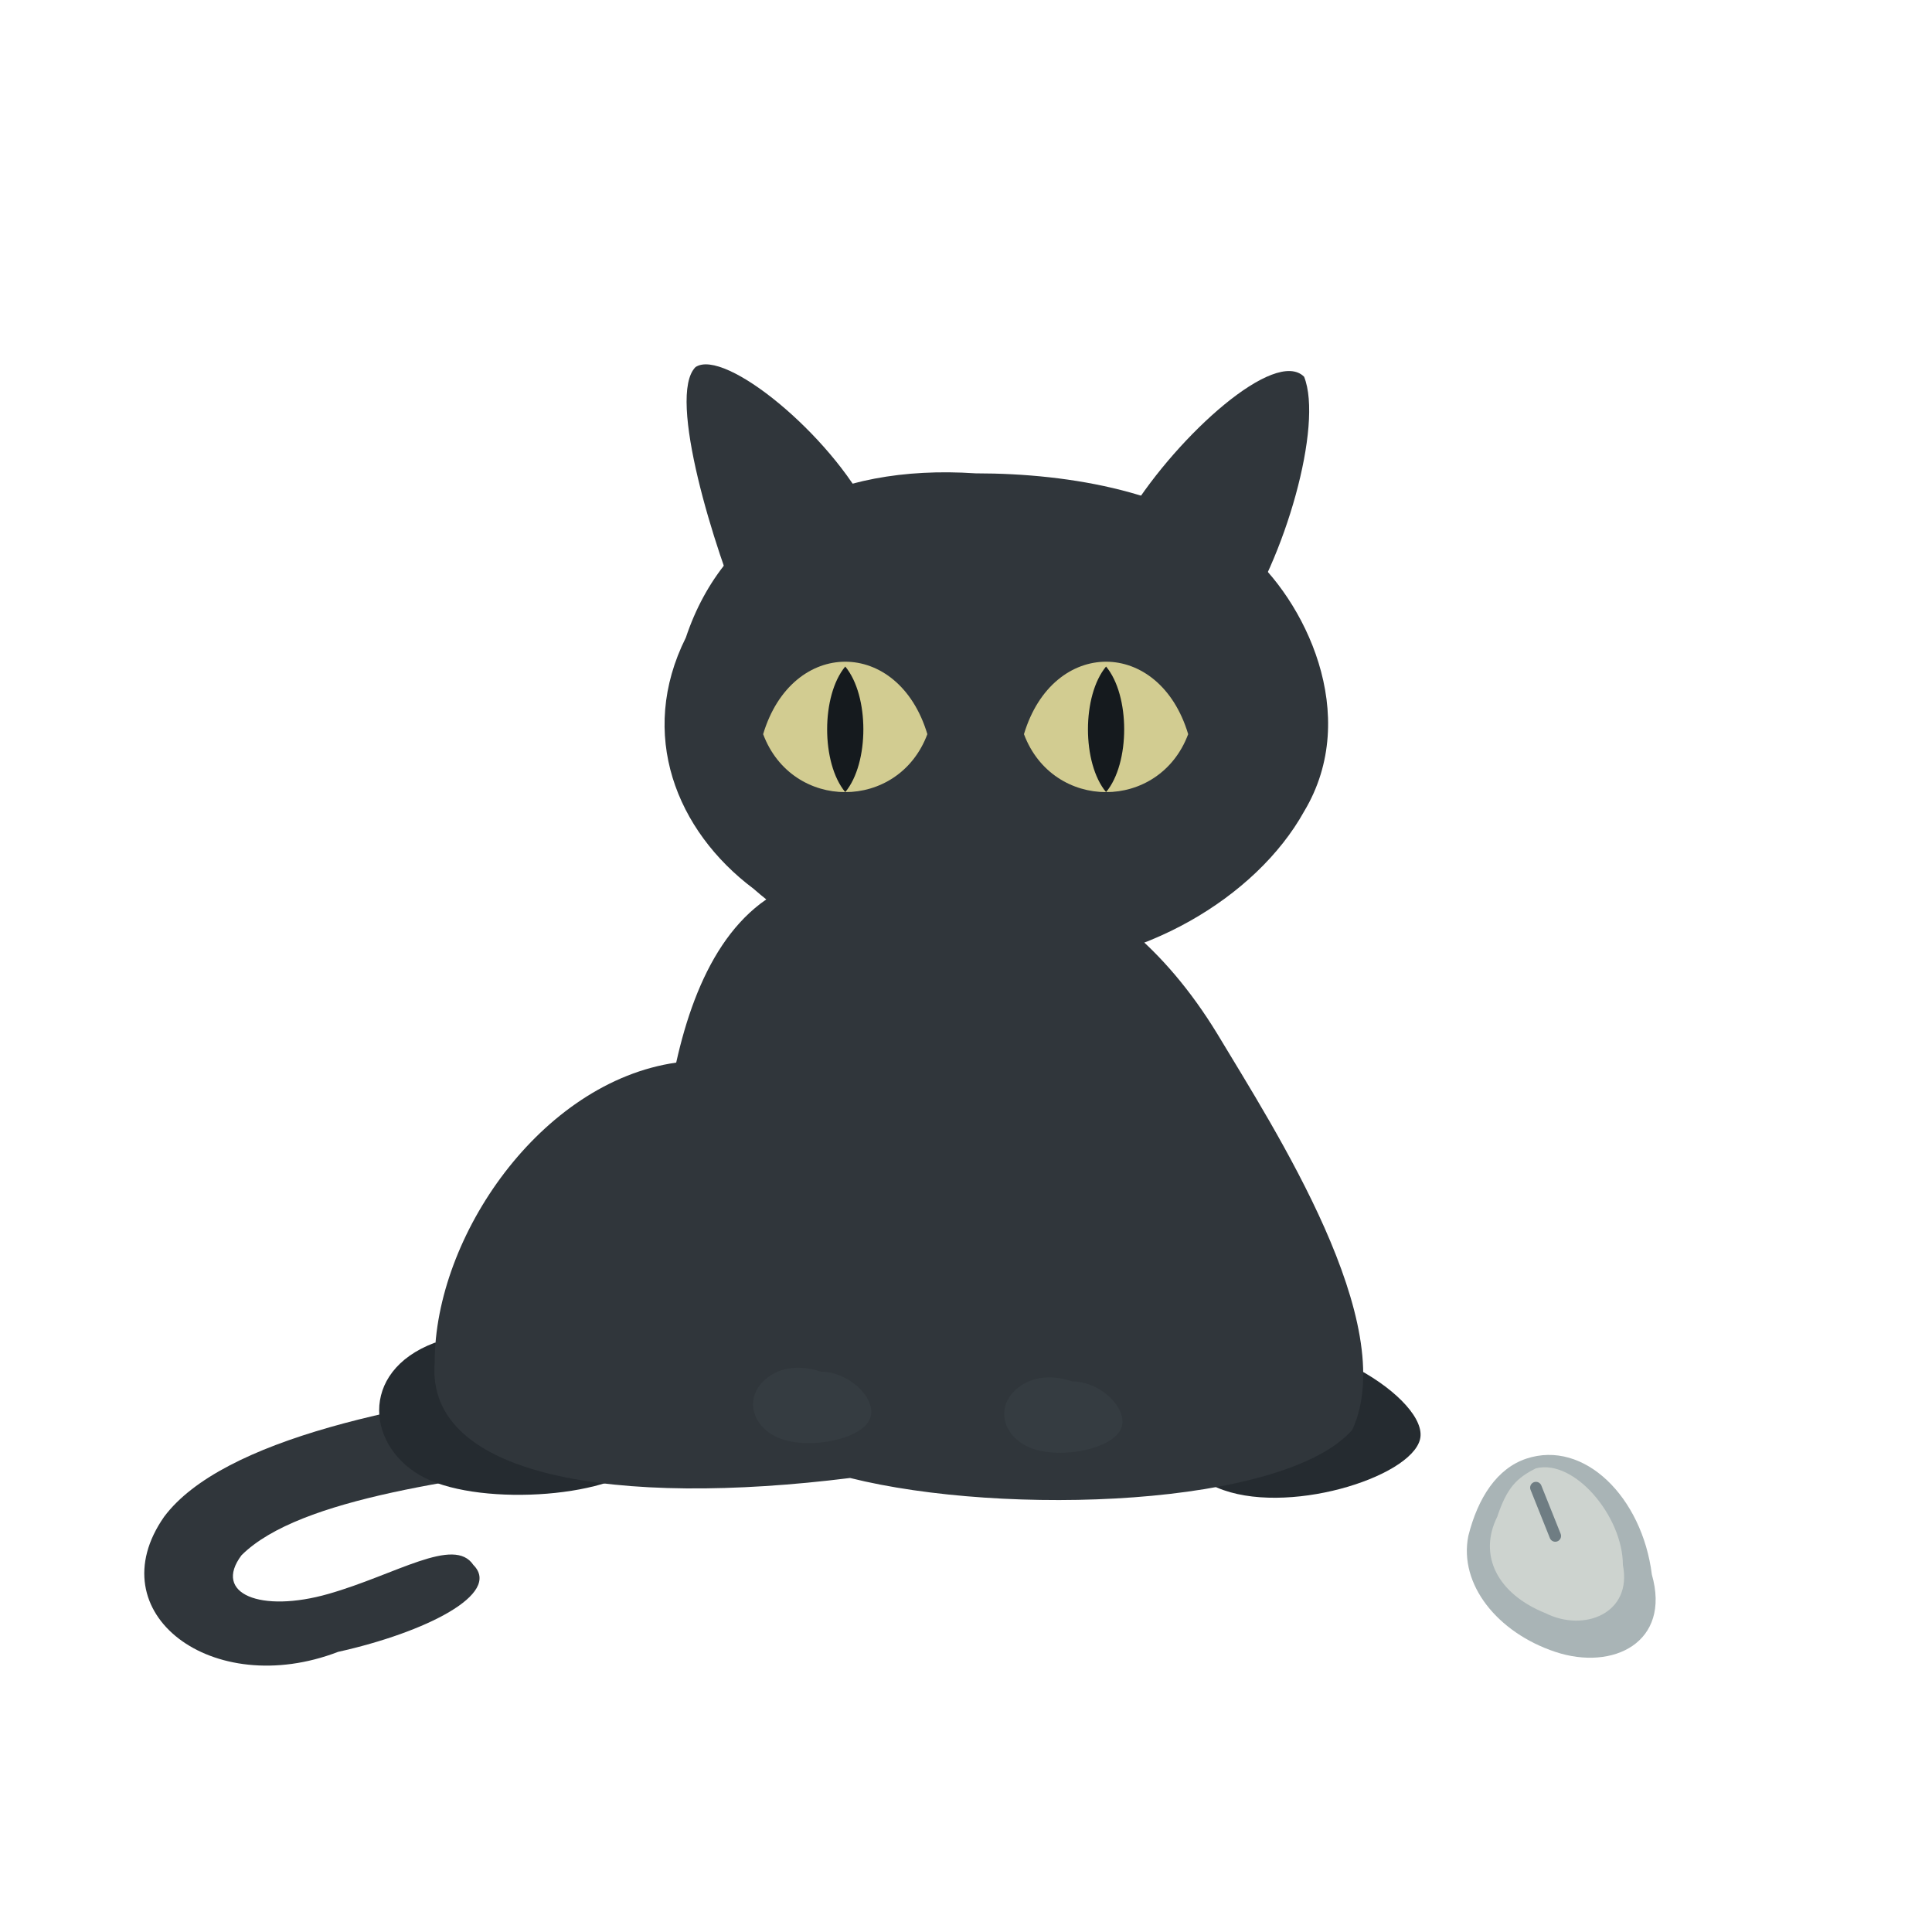
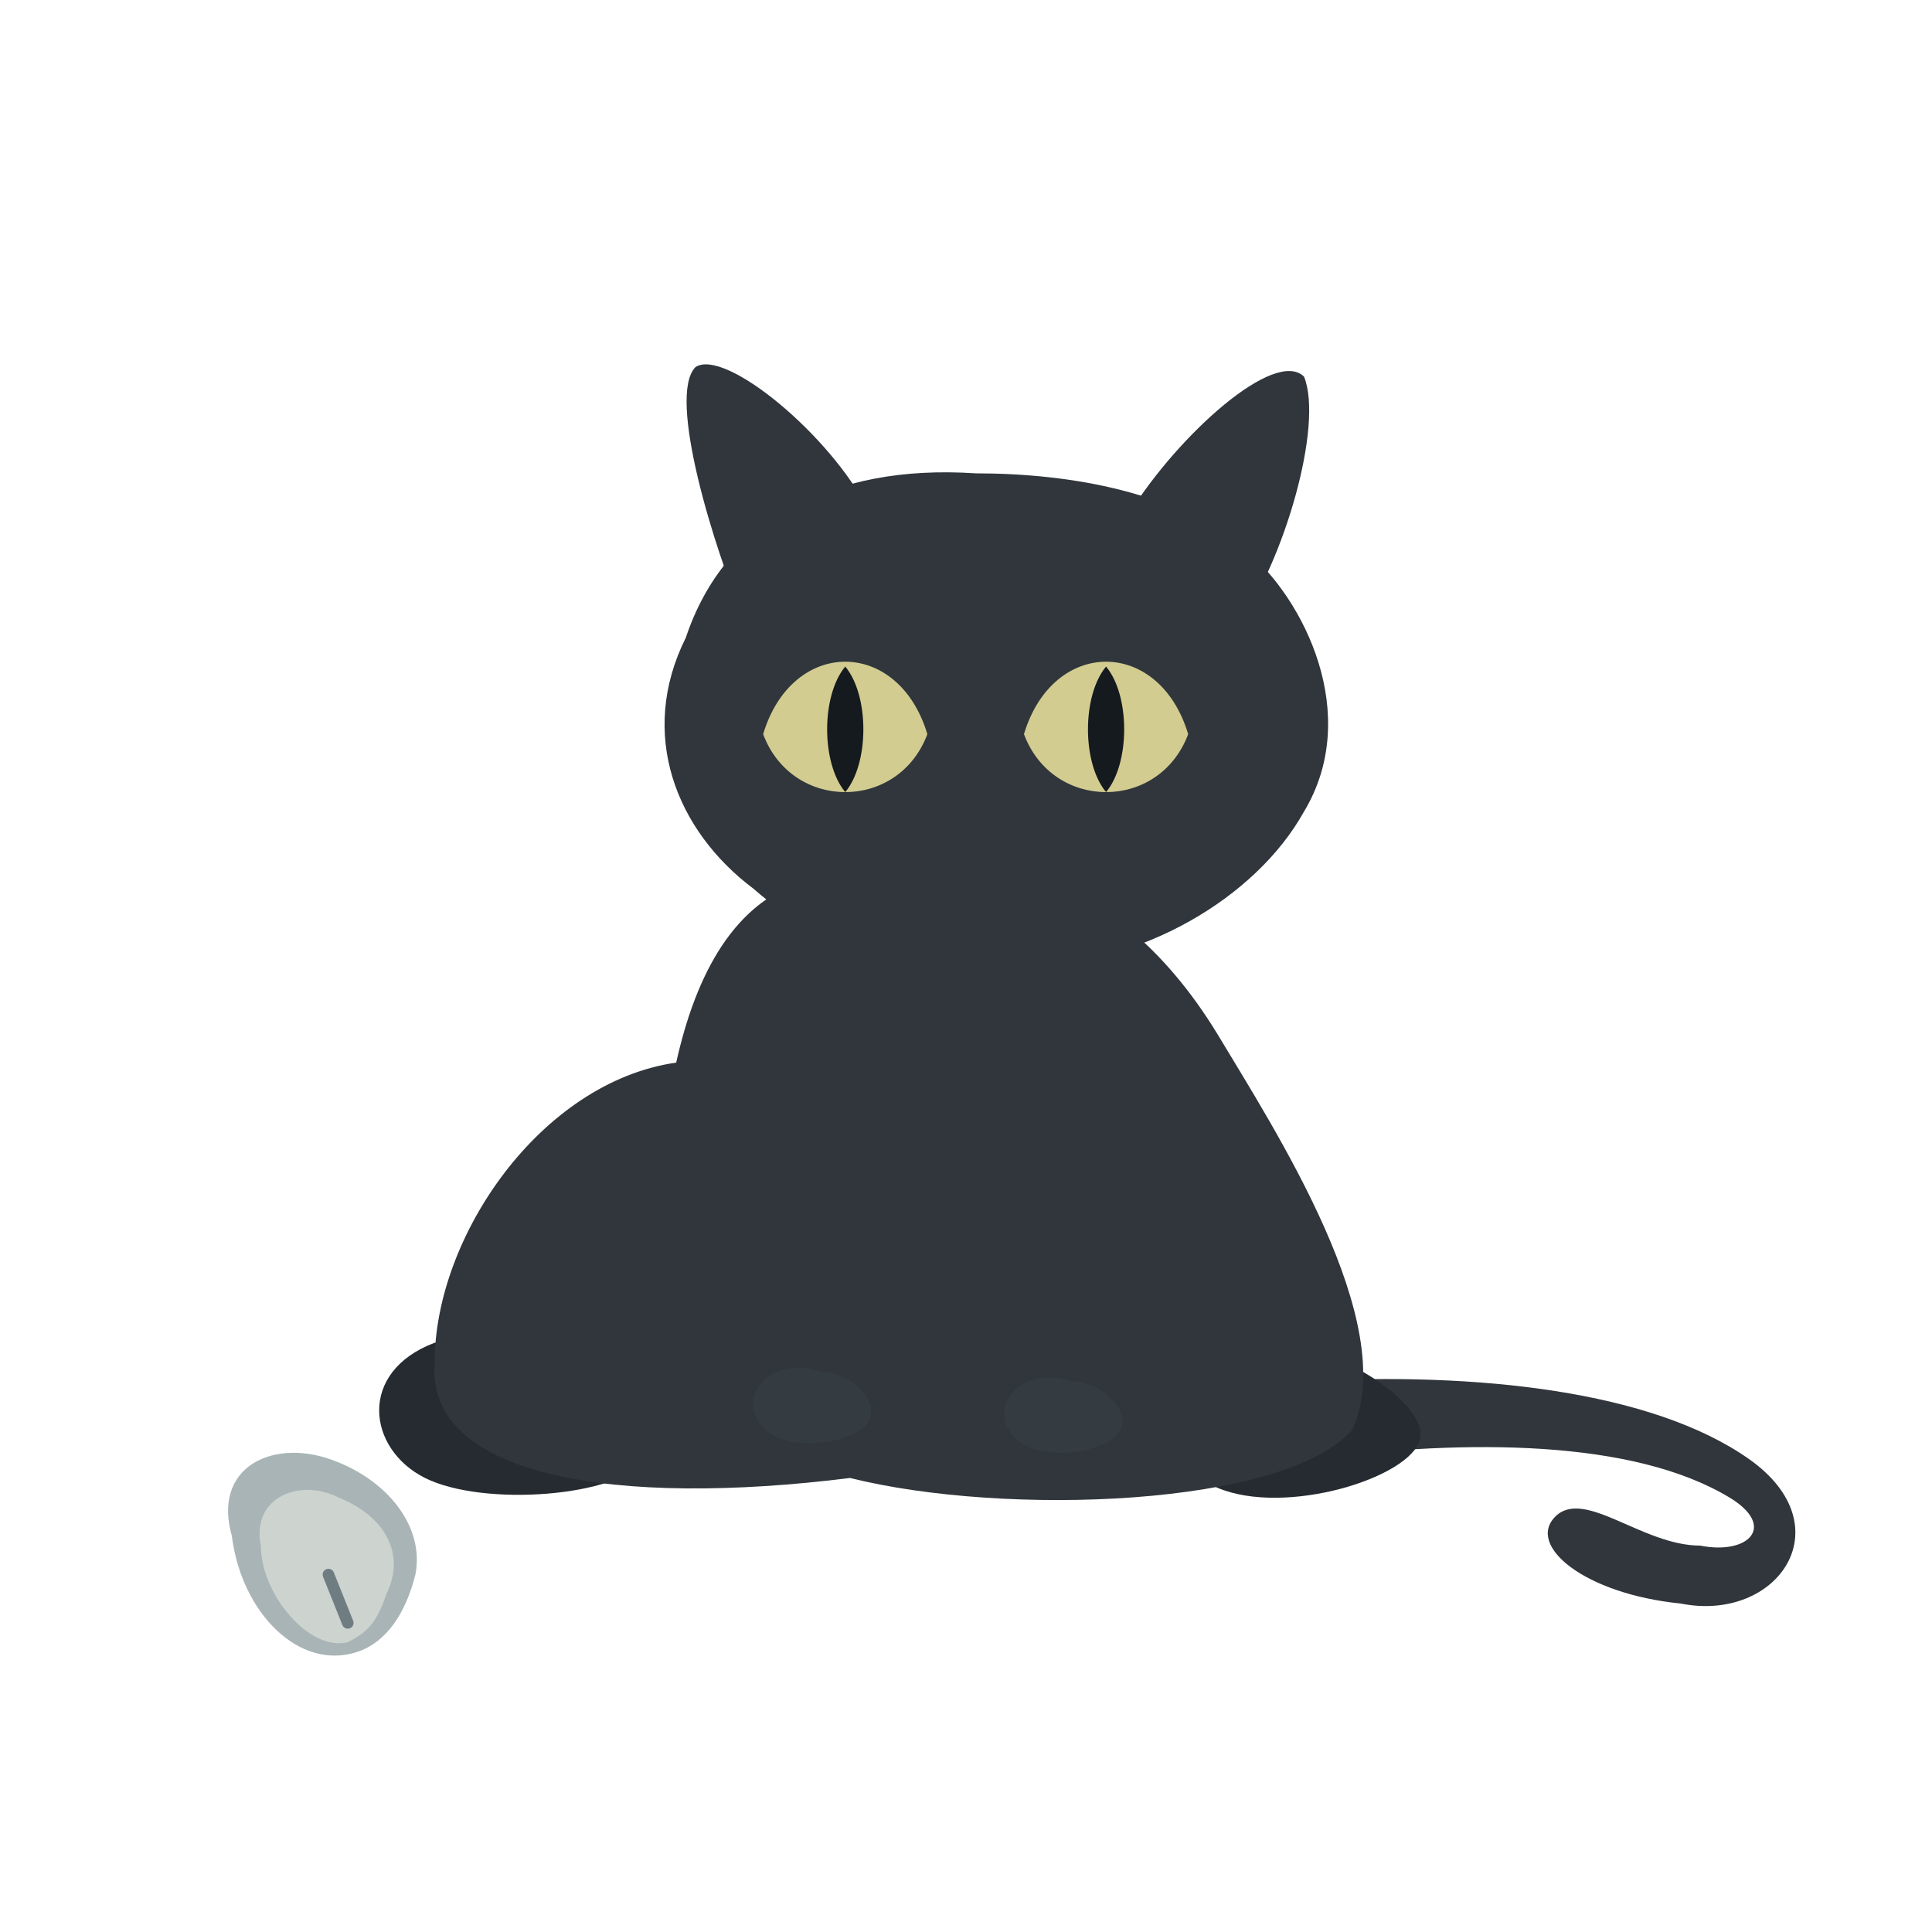
<svg xmlns="http://www.w3.org/2000/svg" width="200" height="200" viewBox="0 0 200 200" fill="none">
  <defs>
    <path id="body-sleep" d="M80 111 C66 105 52 111 46 123 C40 133 40 146 49 151 C62 158 79 158 94 156 C111 158 133 156 141 148 C149 139 140 123 128 116 C114 106 95 108 80 111 Z" />
    <path id="head-sleep" d="M109 112 C96 111 86 117 85 127 C83 136 88 143 97 146 C102 149 108 150 115 148 C123 148 132 143 136 136 C140 132 139 126 134 122 C128 115 119 112 109 112 Z" />
-     <path id="tail-sleep" d="M60 144 C47 145 33 151 30 158 C27 166 39 171 51 168 C61 167 69 163 67 159 C65 156 58 159 51 161 C44 163 38 161 40 158 C43 153 54 152 63 151 C67 150 65 145 60 144 Z" />
+     <path id="tail-sleep" d="M137 145 C151 143 164 145 173 151 C184 157 179 168 169 165 C161 163 157 159 160 157 C163 154 168 160 173 159 C179 159 178 155 173 153 C162 149 151 150 137 152 C132 152 132 147 137 145 Z" />
    <g id="paw">
      <path d="M-5 -2 C-7 0 -6 3 -3 4 C0 5 5 4 6 2 C7 0 4 -3 1 -3 C-2 -4 -4 -3 -5 -2 Z" fill="#353c41" />
    </g>
  </defs>
-   <path id="tail" d="M61 143 C42 145 23 149 17 157 C10 167 22 176 35 171 C44 169 52 165 49 162 C47 159 41 163 34 165 C27 167 22 165 25 161 C31 155 48 153 63 151 C68 149 66 145 61 143 Z" fill="#30363b" />
+   <path id="tail" d="M135 143 C153 142 171 144 181 151 C191 158 184 168 174 166 C164 165 158 160 161 157 C164 154 170 160 176 160 C181 161 184 158 179 155 C169 149 152 149 136 151 C131 150 130 145 135 143 Z" fill="#30363b" />
  <g id="hind-feet" fill="#252b30">
    <path d="M45 139 C37 142 38 150 44 153 C50 156 64 155 67 151 C69 146 57 138 45 139 Z" />
    <path d="M126 139 C118 141 119 151 126 154 C133 157 146 153 147 149 C148 145 136 137 126 139 Z" />
  </g>
  <path id="body" d="M84 91 C76 93 72 101 70 110 C56 112 45 128 45 141 C44 153 64 156 88 153 C104 157 133 156 140 148 C145 137 132 117 126 107 C115 89 99 86 84 91 Z" fill="#30363b" />
  <g id="ear-left">
    <path d="M77 64 C74 57 69 41 72 38 C75 36 86 45 90 53 C89 58 83 62 77 64 Z" fill="#30363b" />
  </g>
  <g id="ear-right">
    <path d="M117 53 C122 45 132 36 135 39 C137 44 133 58 128 65 C123 61 120 57 117 53 Z" fill="#30363b" />
  </g>
  <path id="head-shape" d="M101 49 C86 48 75 54 71 66 C66 76 70 86 78 92 C86 99 96 102 106 100 C118 100 130 93 135 84 C141 74 135 62 129 57 C122 51 111 49 101 49 Z" fill="#30363b" />
  <g id="eyes" fill="#d2cc91">
    <path d="M79 76 C82 66 93 66 96 76 C93 84 82 84 79 76 Z" />
    <path d="M106 76 C109 66 120 66 123 76 C120 84 109 84 106 76 Z" />
  </g>
  <g id="pupils" fill="#151a1e">
    <path d="M87.5 69 C85 72 85 79 87.5 82 C90 79 90 72 87.5 69 Z M114.5 69 C112 72 112 79 114.5 82 C117 79 117 72 114.5 69 Z" />
  </g>
  <g id="front-legs" fill="#30363b">
    <path d="M85 115 C79 121 79 133 80 142 C80 148 88 149 90 144 C92 135 96 122 94 117 Z" />
    <path d="M110 115 C105 124 104 136 105 144 C106 149 114 149 116 143 C120 133 122 121 119 117 Z" />
  </g>
  <use href="#paw" x="84" y="145" />
  <use href="#paw" x="110" y="146" />
  <g id="mouse">
-     <path d="M158 151 C164 149 170 155 171 163 C173 170 167 173 161 171 C155 169 151 164 152 159 C153 155 155 152 158 151 Z" fill="#a9b4b6" />
-     <path d="M159 152 C163 151 168 157 168 162 C169 167 164 169 160 167 C155 165 153 161 155 157 C156 154 157 153 159 152 Z" fill="#cdd3cf" />
-     <path d="M159 154 L161 159" stroke="#6f7d83" stroke-width="1.2" stroke-linecap="round" />
+     <path d="M37 171 C31 173 25 167 24 159 C22 152 28 149 34 151 C40 153 44 158 43 163 C42 167 40 170 37 171 Z" fill="#a9b4b6" />
+     <path d="M36 170 C32 171 27 165 27 160 C26 155 31 153 35 155 C40 157 42 161 40 165 C39 168 38 169 36 170 Z" fill="#cdd3cf" />
+     <path d="M36 168 L34 163" stroke="#6f7d83" stroke-width="1.2" stroke-linecap="round" />
  </g>
</svg>
